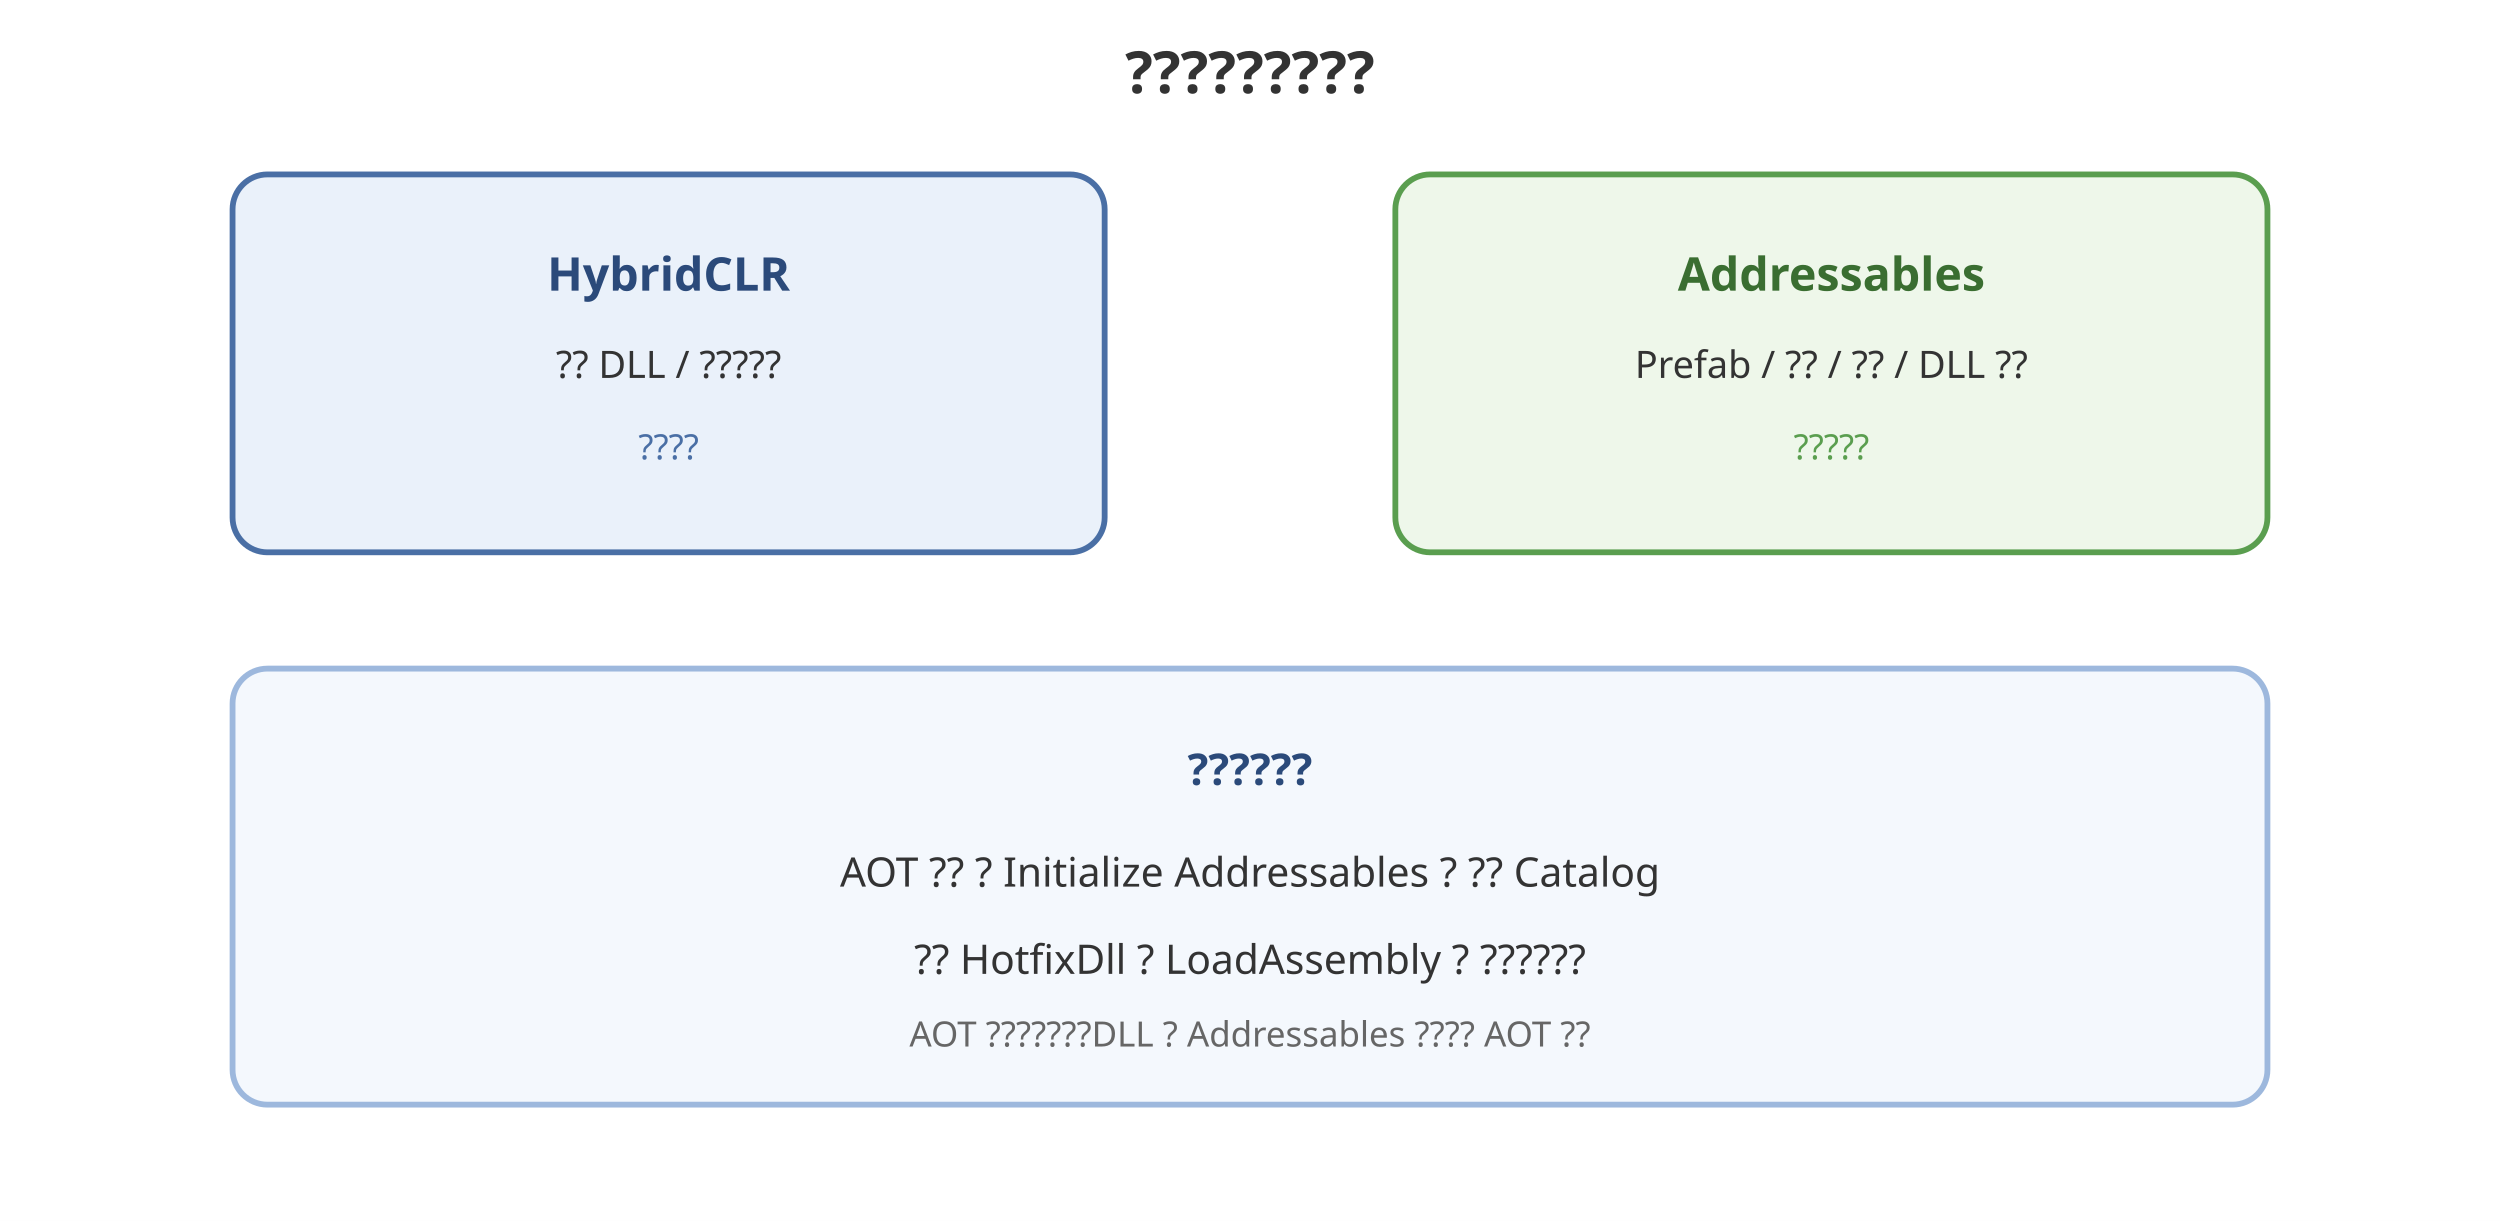
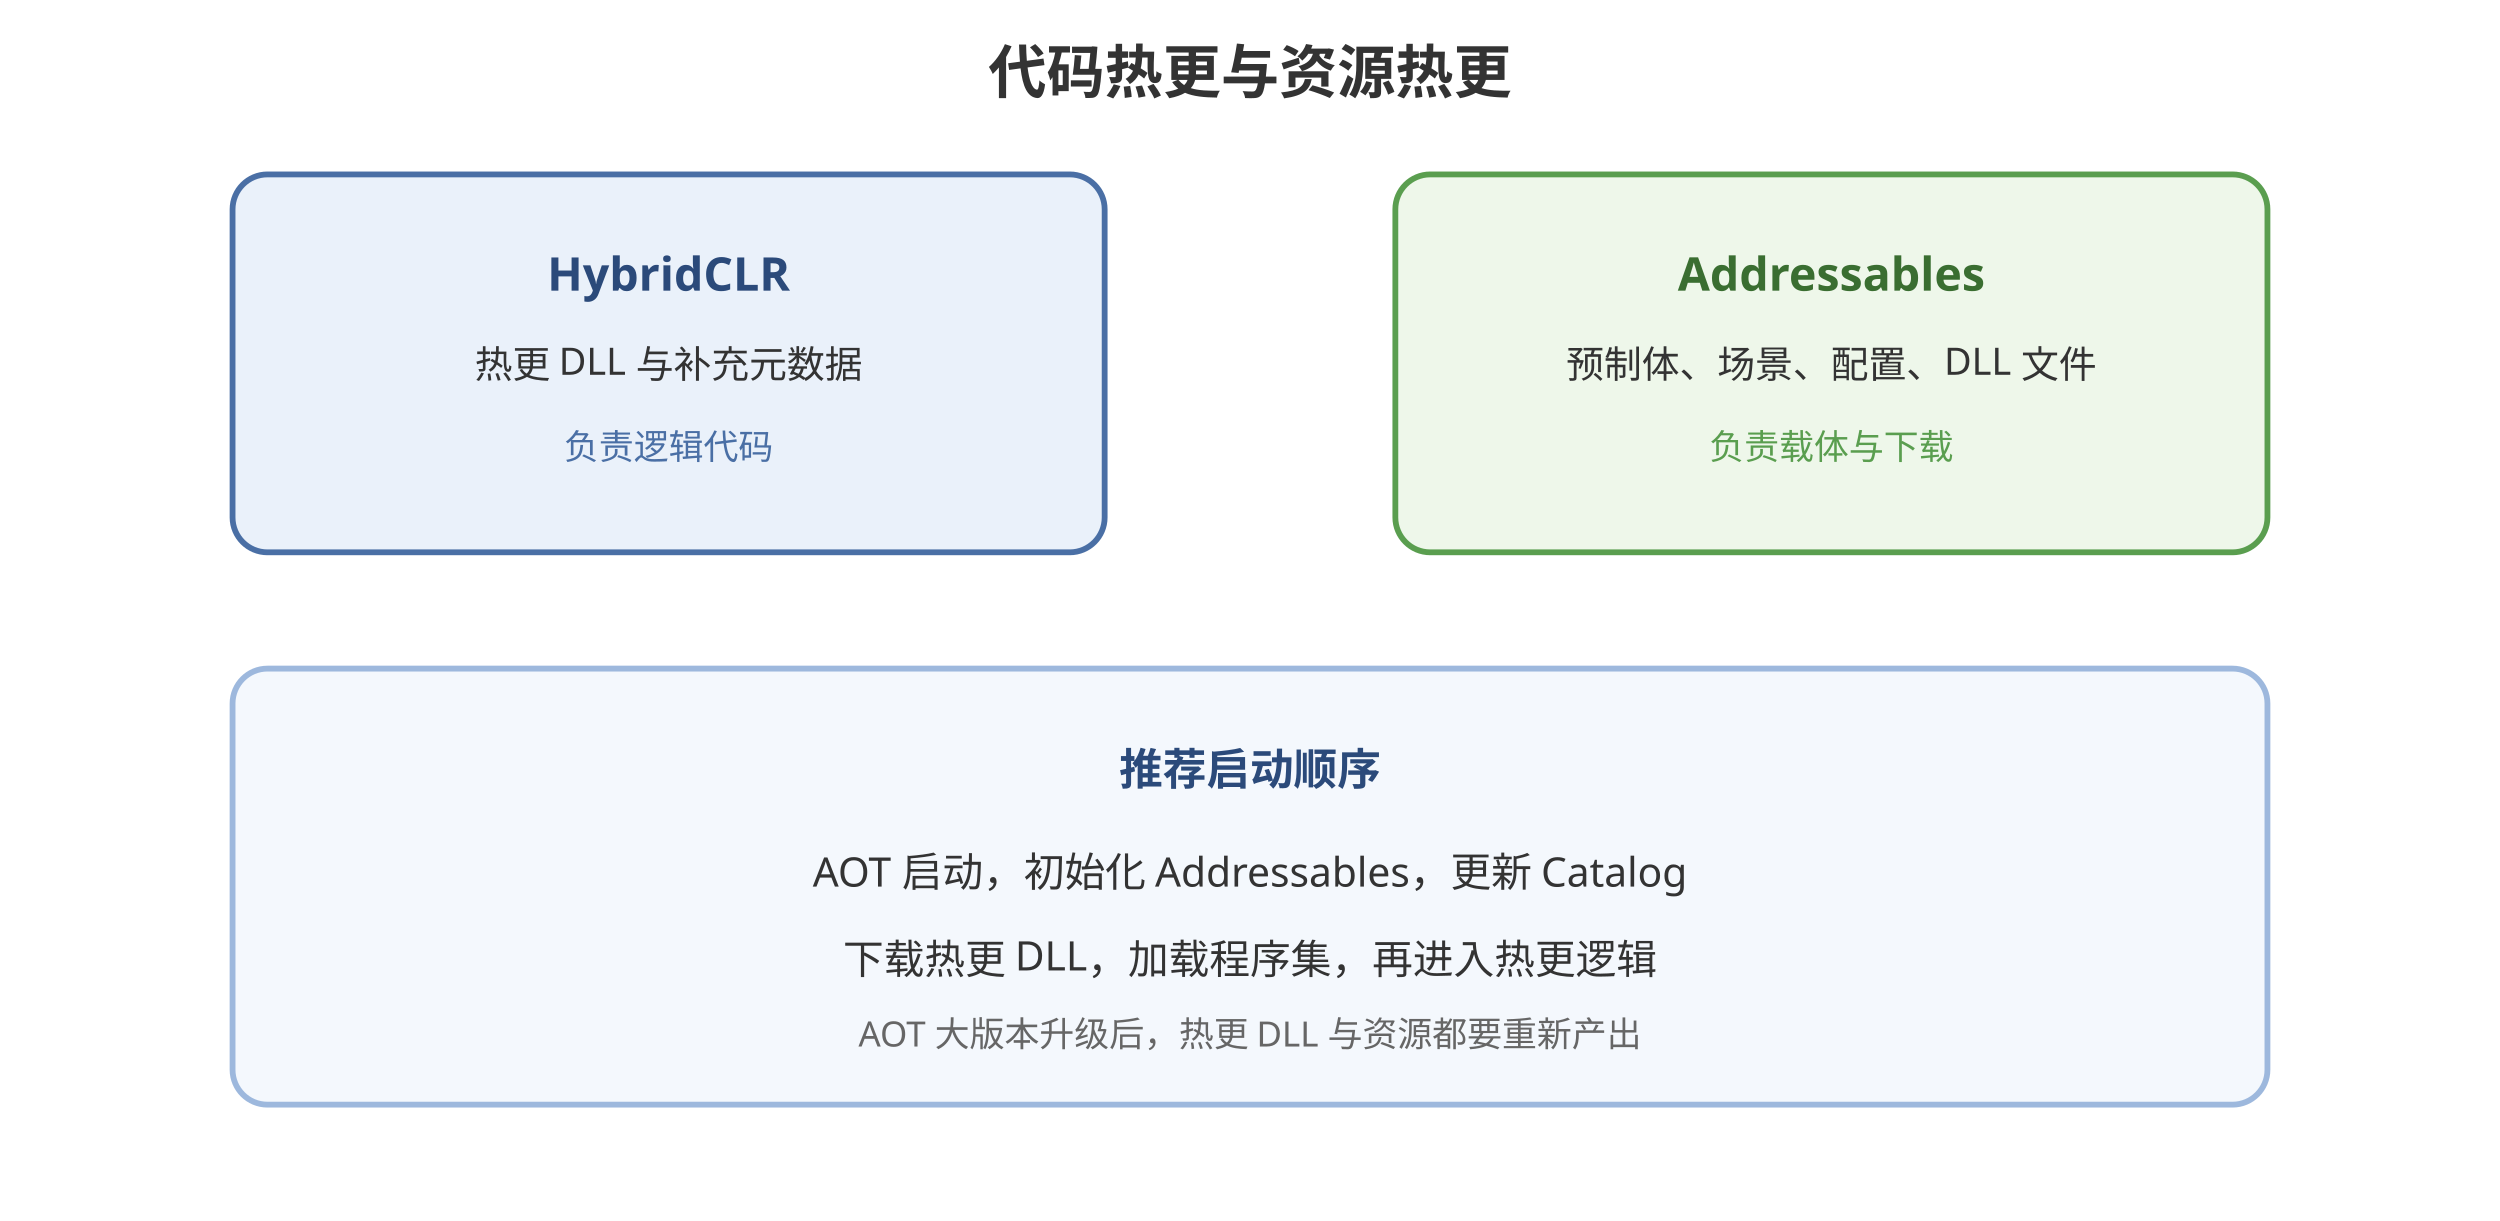
<svg xmlns="http://www.w3.org/2000/svg" width="860" height="420" viewBox="0 0 860 420">
-   <defs>
-     <marker id="a10" markerWidth="10" markerHeight="10" refX="9" refY="3" orient="auto" markerUnits="strokeWidth">
-       <path d="M0,0 L0,6 L9,3 z" fill="#4a6fa5" />
-     </marker>
-   </defs>
  <rect width="860" height="420" fill="#ffffff" />
-   <text x="430" y="32" text-anchor="middle" font-size="20" font-family="sans-serif" font-weight="bold" fill="#333">?????????</text>
+   <text x="430" y="32" text-anchor="middle" font-size="20" font-family="sans-serif" font-weight="bold" fill="#333">代码热更与资源热更</text>
  <rect x="80" y="60" width="300" height="130" rx="12" fill="#eaf1fa" stroke="#4a6fa5" stroke-width="2" />
  <text x="230" y="100" text-anchor="middle" font-size="16" font-family="sans-serif" font-weight="bold" fill="#2b4a7a">HybridCLR</text>
-   <text x="230" y="130" text-anchor="middle" font-size="13" font-family="sans-serif" fill="#333">?? DLL / ?????</text>
-   <text x="230" y="158" text-anchor="middle" font-size="12" font-family="sans-serif" fill="#4a6fa5">????</text>
+   <text x="230" y="130" text-anchor="middle" font-size="13" font-family="sans-serif" fill="#333">热更 DLL 与补充元数据</text>
+   <text x="230" y="158" text-anchor="middle" font-size="12" font-family="sans-serif" fill="#4a6fa5">负责逻辑代码</text>
  <rect x="480" y="60" width="300" height="130" rx="12" fill="#eef7ea" stroke="#5a9e4f" stroke-width="2" />
  <text x="630" y="100" text-anchor="middle" font-size="16" font-family="sans-serif" font-weight="bold" fill="#3a6e31">Addressables</text>
-   <text x="630" y="130" text-anchor="middle" font-size="13" font-family="sans-serif" fill="#333">Prefab / ?? / ?? / DLL ??</text>
-   <text x="630" y="158" text-anchor="middle" font-size="12" font-family="sans-serif" fill="#5a9e4f">?????</text>
+   <text x="630" y="130" text-anchor="middle" font-size="13" font-family="sans-serif" fill="#333">预制体、场景、配置、DLL 文件</text>
+   <text x="630" y="158" text-anchor="middle" font-size="12" font-family="sans-serif" fill="#5a9e4f">负责载体与下载</text>
  <rect x="80" y="230" width="700" height="150" rx="12" fill="#f4f8fd" stroke="#9db8dd" stroke-width="2" />
-   <text x="430" y="270" text-anchor="middle" font-size="15" font-family="sans-serif" font-weight="bold" fill="#2b4a7a">??????</text>
-   <text x="430" y="305" text-anchor="middle" font-size="14" font-family="sans-serif" fill="#333">AOT ?? ? Initialize Addressables ? ?? Catalog</text>
-   <text x="430" y="335" text-anchor="middle" font-size="14" font-family="sans-serif" fill="#333">?? HotfixDll ? LoadAssembly ? ??????</text>
-   <text x="430" y="360" text-anchor="middle" font-size="12" font-family="sans-serif" fill="#666">AOT ???????DLL ? Addressables ???? AOT ??</text>
+   <text x="430" y="270" text-anchor="middle" font-size="15" font-family="sans-serif" font-weight="bold" fill="#2b4a7a">推荐启动顺序</text>
+   <text x="430" y="305" text-anchor="middle" font-size="14" font-family="sans-serif" fill="#333">AOT 启动，初始化 Addressables，更新 Catalog</text>
+   <text x="430" y="335" text-anchor="middle" font-size="14" font-family="sans-serif" fill="#333">下载热更 DLL，加载程序集，再进入热更逻辑</text>
+   <text x="430" y="360" text-anchor="middle" font-size="12" font-family="sans-serif" fill="#666">AOT 大版本升级后，热更 DLL 与资源都要重新产出</text>
</svg>
